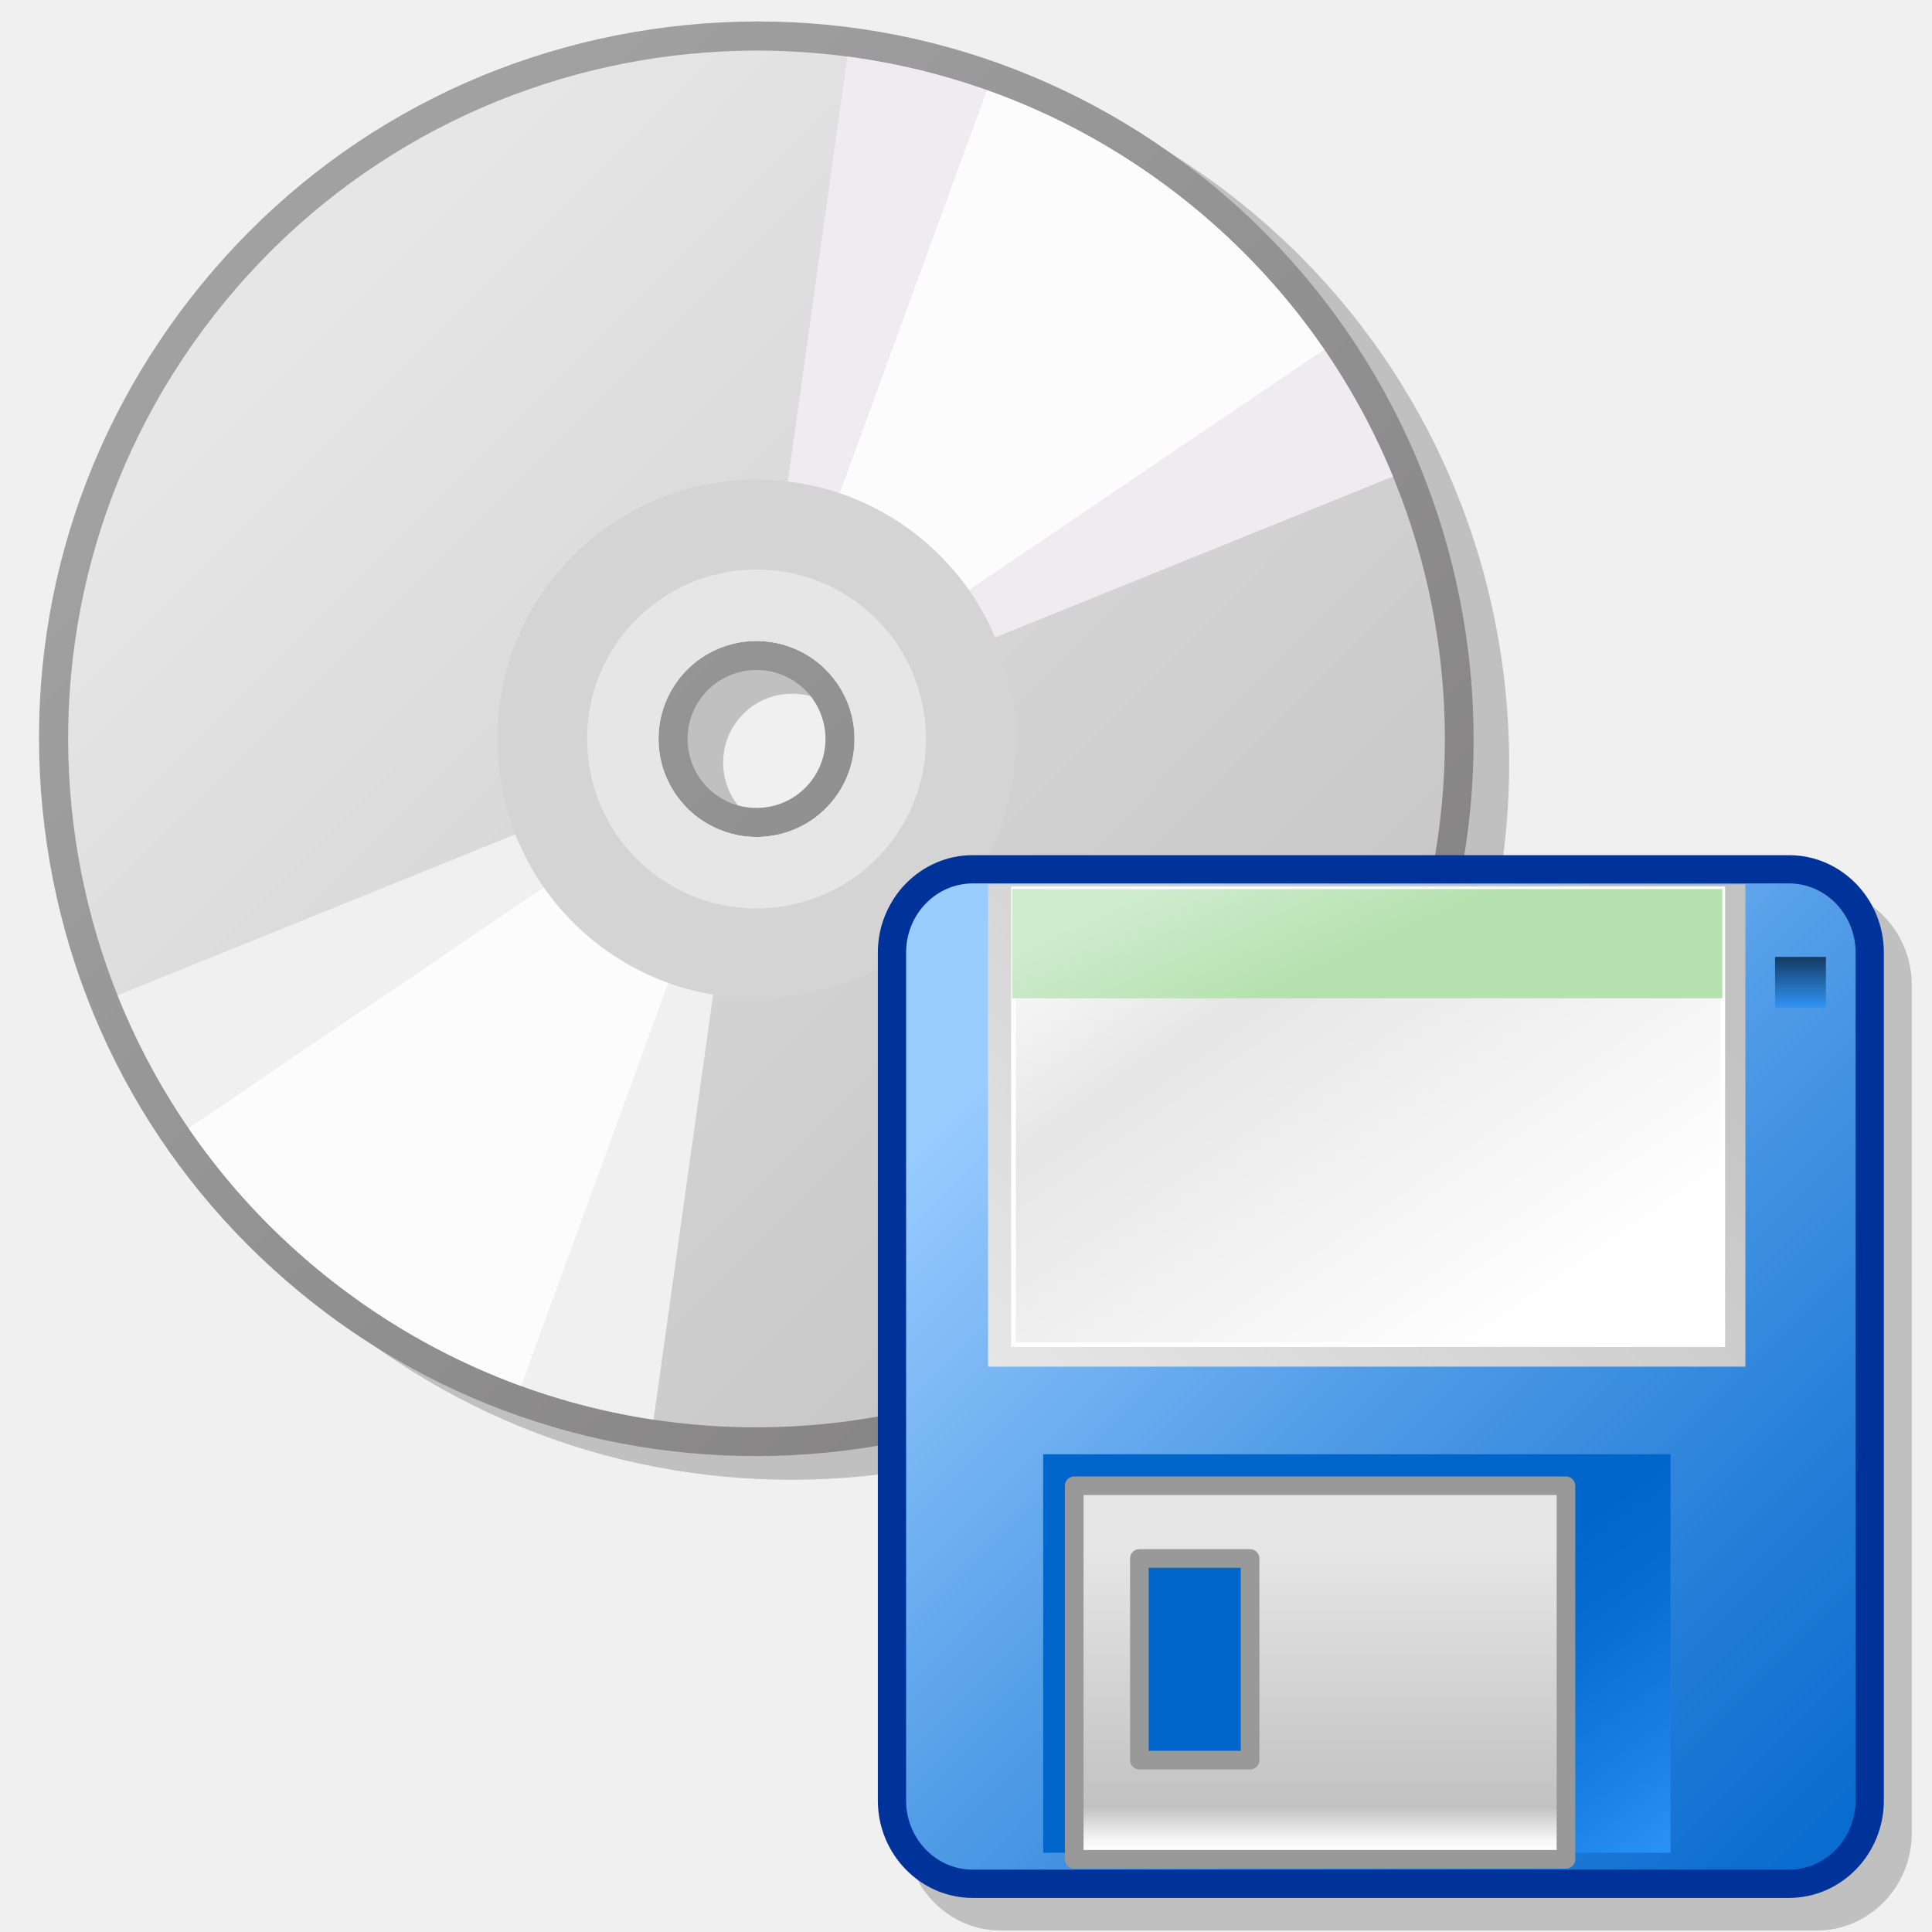
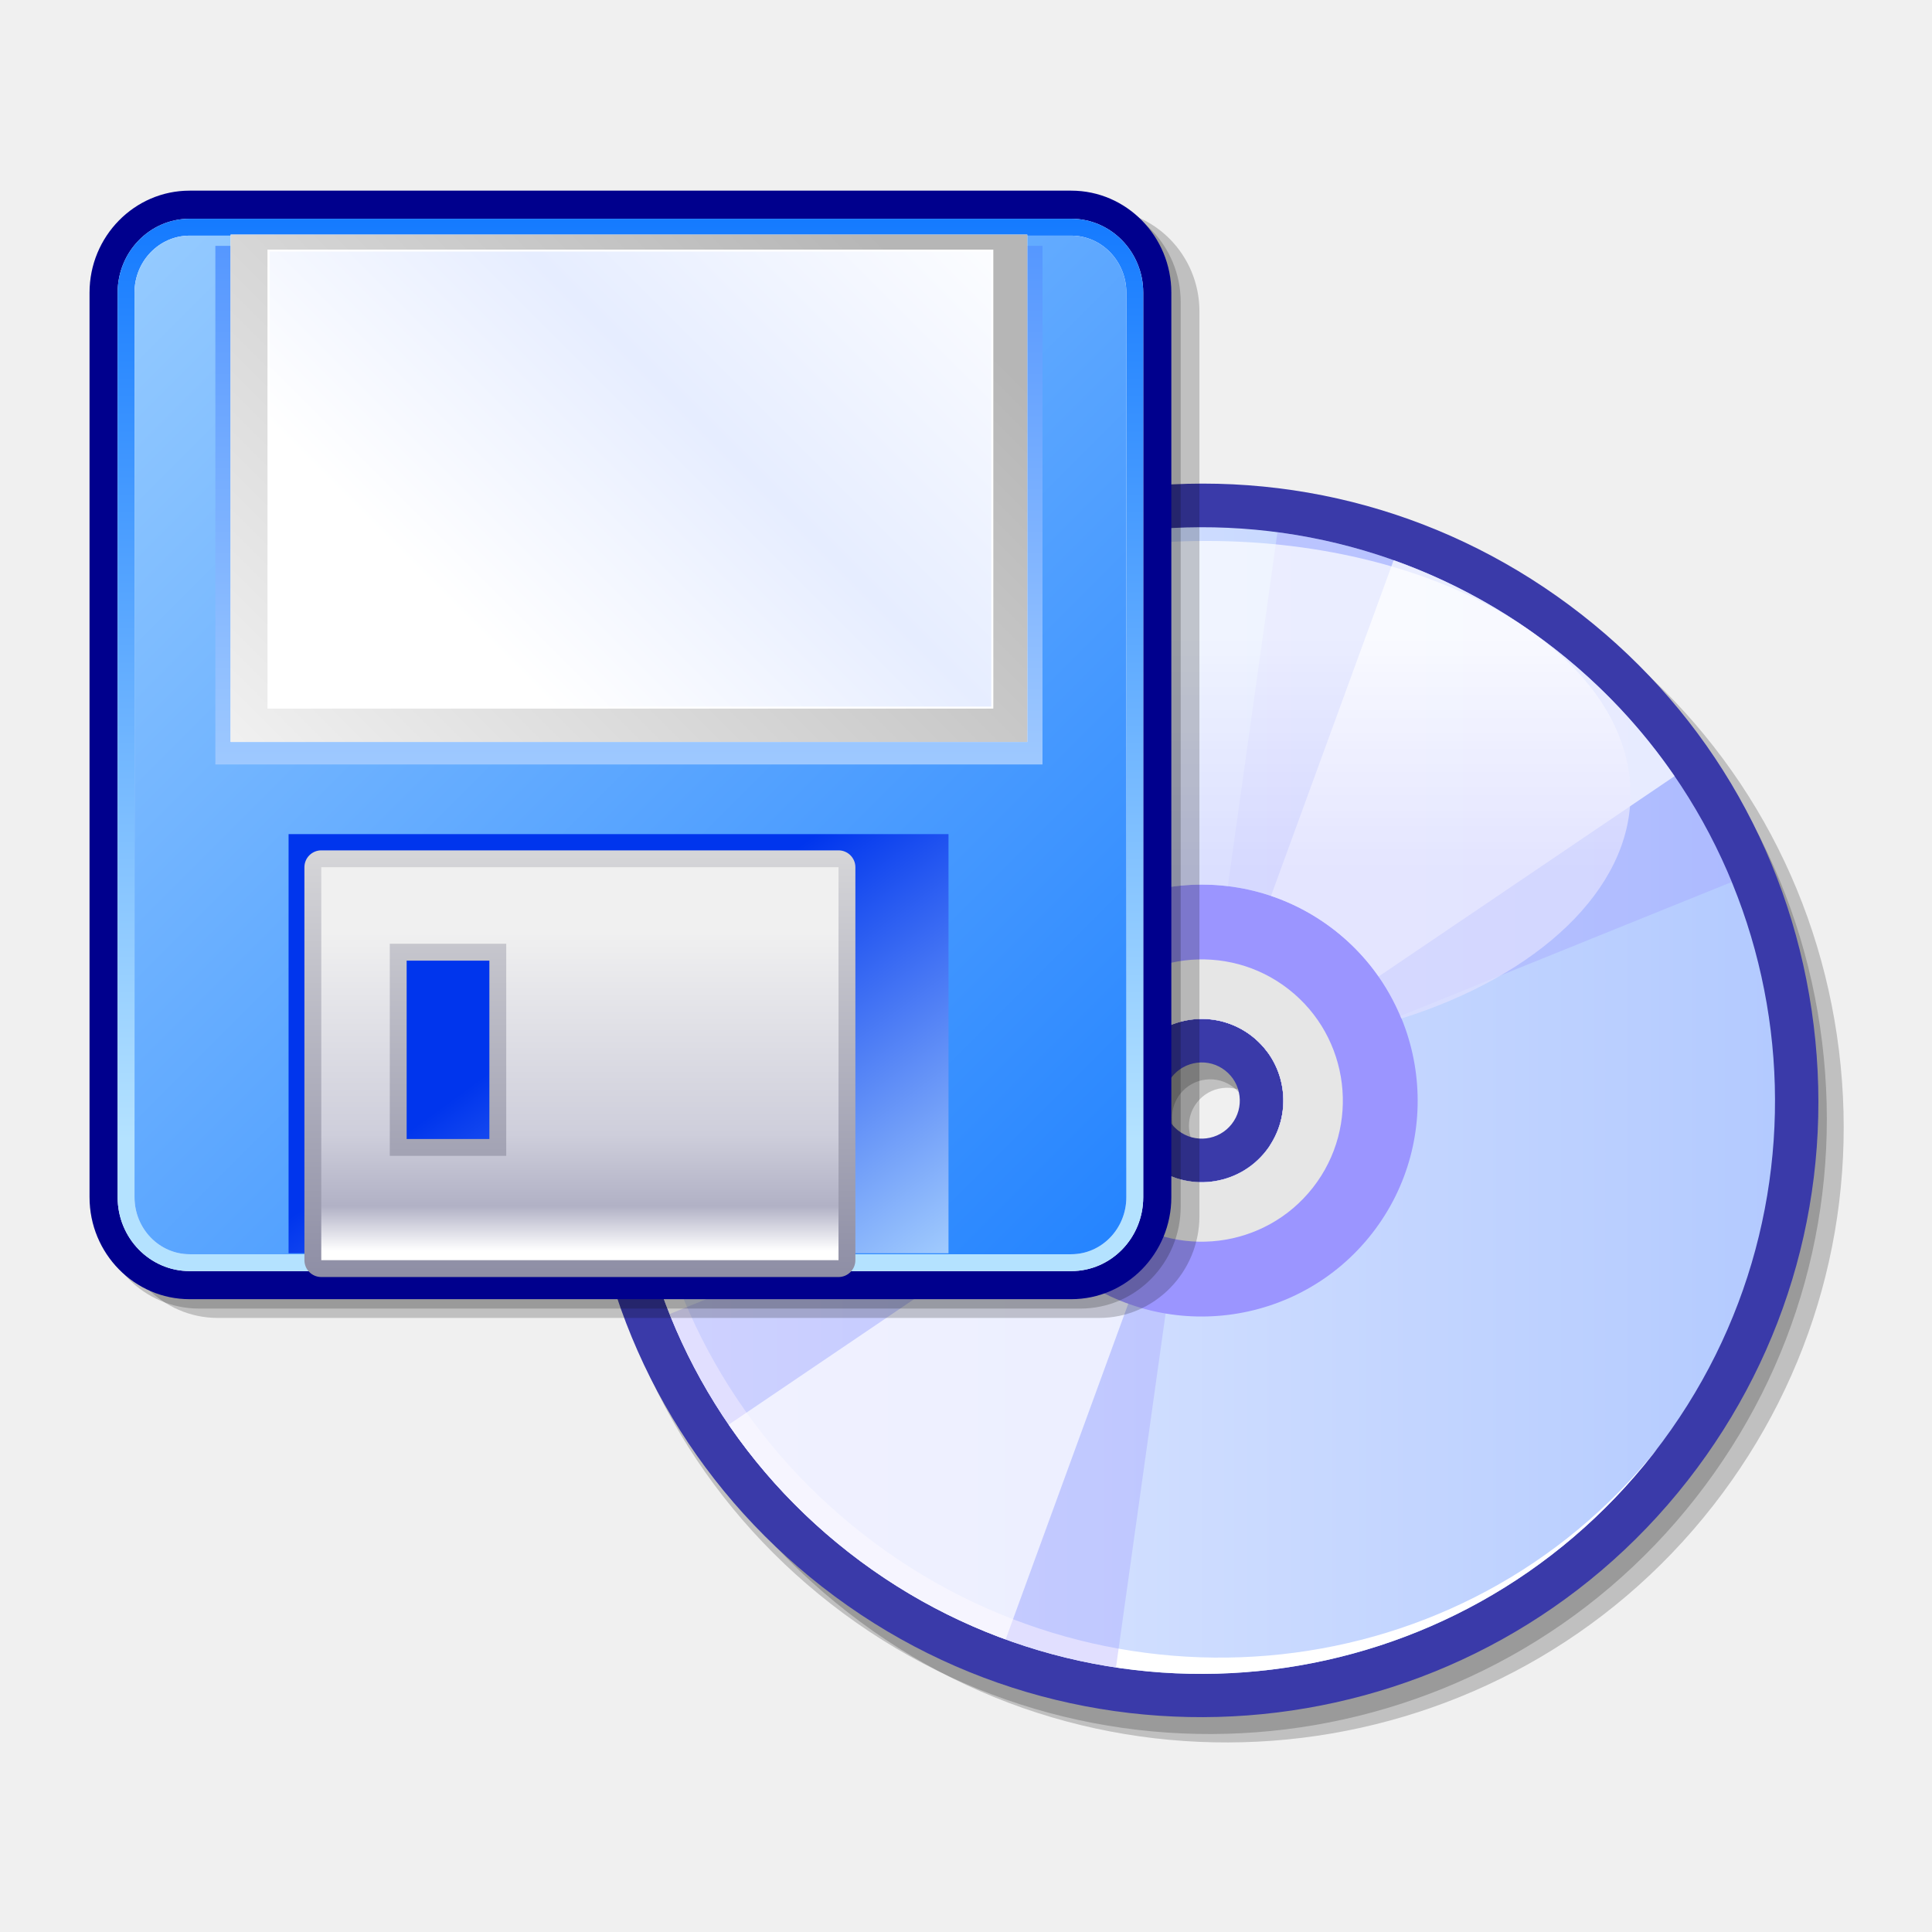
- <svg xmlns="http://www.w3.org/2000/svg" xmlns:xlink="http://www.w3.org/1999/xlink" version="1" x="0" y="0" width="60" height="60" viewBox="0 0 256 256" id="svg153">
-   <defs id="defs239">
-     <linearGradient x1="0" y1="0" x2="1" y2="0" id="linearGradient759" gradientUnits="objectBoundingBox" spreadMethod="pad">
-       <stop style="stop-color:#e6e6e6;stop-opacity:1;" offset="0" id="stop764" />
-       <stop style="stop-color:#c2c2c2;stop-opacity:1;" offset="0.859" id="stop763" />
-       <stop style="stop-color:#dbdbdb;stop-opacity:1;" offset="0.906" id="stop762" />
-       <stop style="stop-color:#f5f5f5;stop-opacity:1;" offset="0.965" id="stop761" />
-       <stop style="stop-color:#ffffff;stop-opacity:1;" offset="1" id="stop760" />
+ <svg xmlns="http://www.w3.org/2000/svg" width="48pt" height="48pt" viewBox="0 0 256 256" style="overflow:visible;enable-background:new 0 0 256 256" xml:space="preserve" id="svg4259">
+   <defs id="defs4382">
+     <linearGradient id="XMLID_1_" gradientUnits="userSpaceOnUse" x1="129" y1="11" x2="129" y2="245">
+       <stop offset="0" style="stop-color:#494949" id="stop4265" />
+       <stop offset="1" style="stop-color:#000000" id="stop4266" />
    </linearGradient>
-     <linearGradient x1="0" y1="0" x2="1" y2="0" id="linearGradient267" gradientUnits="objectBoundingBox" spreadMethod="pad">
-       <stop style="stop-color:#99ccff;stop-opacity:1;" offset="0" id="stop273" />
-       <stop style="stop-color:#88c1f9;stop-opacity:1;" offset="0.083" id="stop272" />
-       <stop style="stop-color:#4e9ae6;stop-opacity:1;" offset="0.397" id="stop271" />
-       <stop style="stop-color:#247ed8;stop-opacity:1;" offset="0.666" id="stop270" />
-       <stop style="stop-color:#0a6ccf;stop-opacity:1;" offset="0.875" id="stop269" />
-       <stop style="stop-color:#0066cc;stop-opacity:1;" offset="1" id="stop268" />
+     <linearGradient id="XMLID_2_" gradientUnits="userSpaceOnUse" x1="29.053" y1="29.053" x2="226.947" y2="226.947">
+       <stop offset="0" style="stop-color:#FFFFFF" id="stop4273" />
+       <stop offset="1" style="stop-color:#DADADA" id="stop4274" />
    </linearGradient>
-     <linearGradient x1="121.918" y1="185.75" x2="249.582" y2="185.75" id="linearGradient255" gradientUnits="userSpaceOnUse" spreadMethod="pad">
-       <stop style="stop-color:#ffff66;stop-opacity:1;" offset="0" id="stop256" />
-       <stop style="stop-color:#ffcc66;stop-opacity:1;" offset="1" id="stop257" />
-     </linearGradient>
-     <linearGradient x1="51.936" y1="51.824" x2="253.467" y2="252.75" id="XMLID_1_" gradientUnits="userSpaceOnUse" spreadMethod="pad">
-       <stop style="stop-color:#f0f0f0;stop-opacity:1;" offset="0" id="stop157" />
-       <stop style="stop-color:#bbd8f4;stop-opacity:1;" offset="0.218" id="stop158" />
-       <stop style="stop-color:#81bdf9;stop-opacity:1;" offset="0.486" id="stop159" />
-       <stop style="stop-color:#57a9fc;stop-opacity:1;" offset="0.715" id="stop160" />
-       <stop style="stop-color:#3d9dfe;stop-opacity:1;" offset="0.893" id="stop161" />
-       <stop style="stop-color:#3399ff;stop-opacity:1;" offset="1" id="stop162" />
-     </linearGradient>
-     <linearGradient x1="56.196" y1="54.866" x2="253.689" y2="251.766" id="XMLID_2_" xlink:href="#linearGradient267" gradientUnits="userSpaceOnUse" spreadMethod="pad" />
-     <linearGradient x1="179.336" y1="24.232" x2="61.986" y2="141.582" id="XMLID_3_" gradientUnits="userSpaceOnUse" spreadMethod="pad">
-       <stop style="stop-color:#c2c2c2;stop-opacity:1;" offset="0" id="stop181" />
-       <stop style="stop-color:#e6e6e6;stop-opacity:1;" offset="1" id="stop182" />
-     </linearGradient>
-     <linearGradient x1="160.686" y1="120.261" x2="81.712" y2="6.658" id="XMLID_4_" gradientUnits="userSpaceOnUse" spreadMethod="pad">
-       <stop style="stop-color:#ffffff;stop-opacity:1;" offset="0" id="stop188" />
-       <stop style="stop-color:#e6e6e6;stop-opacity:1;" offset="0.669" id="stop189" />
-       <stop style="stop-color:#ffffff;stop-opacity:1;" offset="1" id="stop190" />
-     </linearGradient>
-     <linearGradient x1="99.153" y1="152.325" x2="174.419" y2="255.512" id="XMLID_5_" gradientUnits="userSpaceOnUse" spreadMethod="pad">
-       <stop style="stop-color:#0066cc;stop-opacity:1;" offset="0.399" id="stop198" />
-       <stop style="stop-color:#076dd3;stop-opacity:1;" offset="0.556" id="stop199" />
-       <stop style="stop-color:#1a80e6;stop-opacity:1;" offset="0.782" id="stop200" />
-       <stop style="stop-color:#3399ff;stop-opacity:1;" offset="1" id="stop201" />
-     </linearGradient>
-     <linearGradient x1="221.17" y1="50.883" x2="221.17" y2="32.269" id="XMLID_7_" gradientUnits="userSpaceOnUse" spreadMethod="pad">
-       <stop style="stop-color:#3399ff;stop-opacity:1;" offset="0" id="stop223" />
-       <stop style="stop-color:#000000;stop-opacity:1;" offset="1" id="stop224" />
-     </linearGradient>
-     <linearGradient x1="128.855" y1="38.198" x2="115.907" y2="9.062" id="XMLID_8_" gradientUnits="userSpaceOnUse" spreadMethod="pad">
-       <stop style="stop-color:#b5e1ae;stop-opacity:1;" offset="0" id="stop230" />
-       <stop style="stop-color:#cfeccf;stop-opacity:1;" offset="1" id="stop231" />
-     </linearGradient>
-     <linearGradient x1="6.021" y1="129.577" x2="247.999" y2="129.577" id="linearGradient730" gradientUnits="userSpaceOnUse" spreadMethod="pad">
-       <stop style="stop-color:#a1a1a1;stop-opacity:1;" offset="0" id="stop731" />
-       <stop style="stop-color:#7d7b7c;stop-opacity:1;" offset="1" id="stop732" />
-     </linearGradient>
-     <linearGradient x1="10.942" y1="129.613" x2="243.151" y2="129.613" id="linearGradient734" gradientUnits="userSpaceOnUse" spreadMethod="pad">
-       <stop style="stop-color:#f0f0f0;stop-opacity:1;" offset="0" id="stop164" />
-       <stop style="stop-color:#d4d4d4;stop-opacity:1;" offset="1" id="stop165" />
-     </linearGradient>
-     <linearGradient x1="56.196" y1="54.866" x2="253.69" y2="251.766" id="linearGradient274" xlink:href="#linearGradient759" gradientUnits="userSpaceOnUse" gradientTransform="translate(5.650368e-6,3.099948e-6)" spreadMethod="pad" />
-     <linearGradient x1="51.936" y1="51.824" x2="253.467" y2="252.75" id="linearGradient765" xlink:href="#linearGradient730" gradientUnits="userSpaceOnUse" gradientTransform="translate(5.650368e-6,3.099948e-6)" spreadMethod="pad" />
  </defs>
-   <g style="font-size:12;stroke:#000000;" id="Layer_2">
-     <path d="M 256 256 L 0 256 L 0 0 L 256 0 L 256 256 z " style="fill:none;stroke:none;" id="path237" />
-   </g>
-   <g transform="matrix(0.785325,0,0,0.785325,-61.63664,-31.4031)" style="font-size:12;" id="g766">
-     <path d="M 118.256 13.475 C 86.166 17.426 57.535 33.638 37.637 59.123 C 17.74 84.608 8.958 116.315 12.908 148.405 C 16.859 180.496 33.07 209.126 58.554 229.023 C 111.164 270.098 187.382 260.715 228.457 208.107 C 269.531 155.497 260.147 79.278 207.538 38.203 C 182.054 18.306 150.347 9.524 118.256 13.475 z M 121.412 133.602 C 121.412 131.098 122.215 128.575 123.872 126.452 C 127.823 121.392 135.152 120.489 140.211 124.438 C 145.27 128.388 146.173 135.72 142.222 140.779 C 138.273 145.837 130.944 146.738 125.884 142.788 C 122.948 140.496 121.412 137.066 121.412 133.602 z " transform="translate(79.08279,35.05733)" style="opacity:0.2;" id="path729" />
-     <path d="M 112.256 9.475 C 80.166 13.426 51.535 29.638 31.637 55.123 C 11.74 80.608 2.958 112.315 6.908 144.405 C 10.859 176.496 27.07 205.126 52.554 225.023 C 105.164 266.098 181.382 256.715 222.457 204.107 C 263.531 151.497 254.147 75.278 201.538 34.203 C 176.054 14.306 144.347 5.524 112.256 9.475 z M 115.412 129.602 C 115.412 127.098 116.215 124.575 117.872 122.452 C 121.823 117.392 129.152 116.489 134.211 120.438 C 139.27 124.388 140.173 131.72 136.222 136.779 C 132.273 141.837 124.944 142.738 119.884 138.788 C 116.948 136.496 115.412 133.066 115.412 129.602 z " transform="translate(79.08279,35.05733)" style="fill:url(#linearGradient765);" id="path162" />
-     <path d="M 35.503 58.141 C -3.971 108.7 5.015 181.685 55.573 221.158 C 106.133 260.633 179.118 251.647 218.593 201.089 C 258.067 150.528 249.08 77.544 198.521 38.069 C 147.962 -1.405 74.978 7.582 35.503 58.141 z M 140.088 139.797 C 134.474 146.987 124.056 148.268 116.866 142.654 C 109.676 137.04 108.393 126.624 114.007 119.433 C 119.62 112.243 130.038 110.958 137.229 116.572 C 144.418 122.186 145.702 132.606 140.088 139.797 z " transform="translate(79.08279,35.05733)" style="fill:url(#linearGradient274);" id="path169" />
-     <path d="M 198.521 38.069 C 181.619 24.872 162.209 17.1 142.385 14.478 L 136.447 56.838 L 128.55 113.156 C 131.613 113.43 134.631 114.545 137.229 116.573 C 139.379 118.252 140.99 120.366 142.057 122.69 L 193.925 101.714 L 234.434 85.334 C 227.022 67.314 214.976 50.916 198.521 38.069 z " transform="translate(79.08279,35.05733)" style="fill:#efecf1;" id="path170" />
-     <path d="M 222.84 63.896 C 216.273 54.33 208.153 45.589 198.521 38.069 C 188.406 30.171 177.391 24.218 165.928 20.146 C 156.387 46.267 147.714 70.012 147.714 70.012 C 147.714 70.012 140.353 90.165 131.734 113.762 C 133.672 114.333 135.542 115.256 137.229 116.573 C 138.432 117.513 139.457 118.598 140.324 119.769 C 165.126 102.975 199.999 79.362 222.84 63.896 z " transform="translate(79.08279,35.05733)" style="opacity:0.82;fill:#ffffff;" id="path171" />
-     <path d="M 123.511 145.755 C 121.16 145.243 118.885 144.23 116.866 142.654 C 114.4 140.728 112.647 138.232 111.611 135.502 L 58.148 157.123 L 19.242 172.856 C 26.613 191.283 38.804 208.065 55.573 221.158 C 71.896 233.902 90.558 241.589 109.674 244.462 L 115.626 202 L 123.511 145.755 z " transform="translate(79.08279,35.05733)" style="fill:#f0f0f0;" id="path172" />
-     <path d="M 116.866 142.654 C 115.641 141.698 114.603 140.594 113.726 139.4 C 92.626 153.688 74.461 165.988 74.461 165.988 C 74.461 165.988 53.959 179.87 31.213 195.271 C 37.787 204.861 45.92 213.621 55.572 221.158 C 65.44 228.862 76.166 234.713 87.326 238.776 C 96.973 212.365 111.403 172.857 121.508 145.19 C 119.875 144.612 118.305 143.777 116.866 142.654 z " transform="translate(79.08279,35.05733)" style="opacity:0.82;fill:#ffffff;" id="path173" />
-     <path d="M 92.549 102.68 C 77.699 121.701 81.092 149.261 100.112 164.111 C 119.135 178.963 146.695 175.57 161.545 156.549 C 176.398 137.527 173.004 109.967 153.982 95.114 C 134.961 80.265 107.401 83.658 92.549 102.68 z M 140.088 139.797 C 134.474 146.987 124.056 148.268 116.866 142.654 C 109.676 137.04 108.393 126.624 114.007 119.433 C 119.62 112.243 130.038 110.958 137.229 116.572 C 144.418 122.186 145.702 132.606 140.088 139.797 z " transform="translate(79.08279,35.05733)" style="fill:#d4d4d4;" id="path174" />
-     <path d="M 104.499 112.01 C 94.791 124.443 97.01 142.455 109.442 152.162 C 121.877 161.87 139.889 159.653 149.596 147.22 C 159.304 134.785 157.087 116.774 144.652 107.065 C 132.219 97.358 114.207 99.576 104.499 112.01 z M 140.088 139.797 C 134.474 146.987 124.056 148.268 116.866 142.654 C 109.676 137.04 108.393 126.624 114.007 119.433 C 119.62 112.243 130.038 110.958 137.229 116.572 C 144.418 122.186 145.702 132.606 140.088 139.797 z " transform="translate(79.08279,35.05733)" style="fill:#e6e6e6;" id="path175" />
-   </g>
-   <g transform="matrix(0.61693,0,0,0.61693,102.1292,102.5172)" style="font-size:12;" id="g684">
-     <path d="M 49.381 24.5 C 38.143 24.5 29 33.891 29 45.434 L 29 227.53 C 29 239.074 38.143 248.465 49.381 248.465 L 224.694 248.465 C 235.932 248.465 245.075 239.074 245.075 227.53 L 245.075 45.434 C 245.075 33.891 235.932 24.5 224.694 24.5 L 49.381 24.5 L 49.381 24.5 z " style="opacity:0.2;" id="path155" />
-     <path d="M 233.006 220.316 C 233.006 228.645 226.426 235.395 218.311 235.395 L 38.302 235.395 C 30.186 235.395 23.607 228.645 23.607 220.316 L 23.607 35.612 C 23.607 27.286 30.186 20.535 38.302 20.535 L 218.311 20.535 C 226.426 20.535 233.006 27.286 233.006 35.612 L 233.006 220.316 L 233.006 220.316 z " style="fill:url(#XMLID_1_);" id="path166" />
-     <path d="M 43.381 17.5 C 32.143 17.5 23 26.891 23 38.434 L 23 220.53 C 23 232.074 32.143 241.465 43.381 241.465 L 218.694 241.465 C 229.932 241.465 239.075 232.074 239.075 220.53 L 239.075 38.434 C 239.075 26.891 229.932 17.5 218.694 17.5 L 43.381 17.5 L 43.381 17.5 z " style="fill:#003399;" id="path167" />
-     <path d="M 233.006 220.53 C 233.006 228.74 226.598 235.395 218.693 235.395 L 43.381 235.395 C 35.477 235.395 29.069 228.74 29.069 220.53 L 29.069 38.434 C 29.069 30.226 35.476 23.57 43.381 23.57 L 218.694 23.57 C 226.598 23.57 233.007 30.226 233.007 38.434 L 233.007 220.53 L 233.006 220.53 z " style="fill:url(#XMLID_2_);" id="path178" />
-     <path d="M 41.64 40.564 C 36.884 40.564 33.015 44.643 33.015 49.657 L 33.015 235.405 C 33.015 240.42 36.884 244.5 41.64 244.5 L 221.648 244.5 C 226.404 244.5 230.273 240.42 230.273 235.405 L 230.273 49.657 C 230.273 44.643 226.404 40.564 221.648 40.564 L 41.64 40.564 L 41.64 40.564 z " style="fill:none;" id="path179" />
-     <path d="M 203.332 23.771 L 46.671 23.771 L 46.671 127.358 L 209.334 127.358 L 209.334 23.771 L 203.332 23.771 z " style="fill:url(#XMLID_3_);" id="path186" />
-     <path d="M 204.479 122.629 L 52.133 122.629 L 52.133 24.735 L 204.478 24.735 L 204.478 122.629 L 204.479 122.629 z " style="fill:url(#XMLID_4_);stroke:#ffffff;" id="path196" />
-     <path d="M 193.25 231.755 L 58.507 231.755 L 58.507 146.174 L 193.25 146.174 L 193.25 231.755 z " style="fill:url(#XMLID_5_);" id="path205" />
-     <g style="stroke:#000000;" id="g206">
-       <g id="g207">
-         <linearGradient x1="117.988" y1="166.13" x2="117.988" y2="231.275" id="XMLID_6_" xlink:href="#linearGradient759" gradientUnits="userSpaceOnUse" spreadMethod="pad" />
-         <path d="M 65.183 152.94 L 65.183 233.169 L 170.793 233.169 L 170.793 152.94 L 65.183 152.94 z M 102.95 211.869 L 79.171 211.869 L 79.171 168.559 L 102.95 168.559 L 102.95 211.869 z " style="fill:url(#XMLID_6_);stroke:none;" id="path219" />
+   <path style="font-size:12;fill:none;" d="M256,256H0V0h256V256z" id="path4279" transform="translate(0,-7.629395e-6)" />
+   <g id="g4280" transform="matrix(1.32,0,0,1.32,-40.98629,-40.98341)" style="font-size:12;stroke:#000000;">
+     <g id="g4281">
+       <g style="opacity:0.2;" id="g4282">
+         <path style="stroke:none;" d="M146.657,82.607c-16.417,2.021-31.063,10.315-41.241,23.351s-14.672,29.257-12.651,45.673       c2.021,16.416,10.313,31.063,23.352,41.24c26.911,21.012,65.9,16.211,86.912-10.699c10.163-13.016,14.646-29.234,12.622-45.67       c-2.023-16.434-10.308-31.082-23.324-41.247C179.291,85.08,163.071,80.587,146.657,82.607 M151.868,147.08       c-0.933-0.729-1.468-1.832-1.468-3.021c0-0.859,0.279-1.67,0.809-2.348c0.629-0.803,1.534-1.316,2.55-1.441       c1.014-0.125,2.014,0.15,2.816,0.779c0.805,0.629,1.315,1.533,1.441,2.547c0.124,1.02-0.153,2.021-0.779,2.824       C155.938,148.08,153.531,148.377,151.868,147.08z" id="path4283" />
      </g>
-       <g id="g220">
-         <path d="M 65.183 152.94 L 65.183 233.169 L 170.793 233.169 L 170.793 152.94 L 65.183 152.94 z M 102.95 211.869 L 79.171 211.869 L 79.171 168.559 L 102.95 168.559 L 102.95 211.869 z " style="fill:none;stroke:#999999;stroke-width:4;stroke-linejoin:round;" id="path221" />
+       <g style="opacity:0.2;" id="g4284">
+         <path style="stroke:none;" d="M144.964,81.762c-16.417,2.019-31.063,10.313-41.241,23.349c-10.179,13.034-14.671,29.256-12.65,45.676       c2.021,16.412,10.313,31.059,23.351,41.238c26.912,21.012,65.9,16.211,86.913-10.699c10.162-13.016,14.645-29.234,12.62-45.672       c-2.021-16.434-10.306-31.081-23.322-41.244C177.597,84.232,161.378,79.741,144.964,81.762 M150.175,146.232       c-0.935-0.727-1.467-1.828-1.467-3.02c0-0.859,0.277-1.67,0.807-2.348c0.628-0.805,1.534-1.316,2.552-1.443       c1.013-0.125,2.014,0.152,2.814,0.781c0.808,0.629,1.317,1.533,1.44,2.547c0.128,1.018-0.152,2.02-0.779,2.824       C154.245,147.232,151.838,147.529,150.175,146.232z" id="path4285" />
      </g>
+       <path style="fill:#3A3AA9;stroke:none;" d="M144.117,80.067c-16.417,2.021-31.062,10.314-41.241,23.352c-10.179,13.035-14.671,29.255-12.65,45.673      c2.021,16.414,10.313,31.061,23.351,41.24c26.913,21.01,65.902,16.211,86.912-10.699c10.162-13.016,14.646-29.234,12.622-45.67      c-2.021-16.435-10.307-31.083-23.323-41.246C176.751,82.54,160.533,78.046,144.117,80.067 M149.327,144.539      c-0.932-0.729-1.466-1.83-1.466-3.02c0-0.857,0.277-1.672,0.807-2.346c0.628-0.807,1.534-1.318,2.552-1.445      c1.015-0.125,2.015,0.152,2.816,0.781c0.805,0.629,1.316,1.531,1.439,2.549c0.126,1.016-0.151,2.018-0.778,2.82      C153.399,145.541,150.992,145.838,149.327,144.539z" id="path4286" />
+       <linearGradient id="XMLID_3_" gradientUnits="userSpaceOnUse" x1="94.268" y1="141.525" x2="209.098" y2="141.525">
+         <stop offset="0" style="stop-color:#E6EDFF" id="stop4288" />
+         <stop offset="1" style="stop-color:#B3CAFF" id="stop4289" />
+       </linearGradient>
+       <path style="fill:url(#XMLID_3_);stroke:none;" d="M106.322,106.108c-19.56,25.052-15.106,61.218,9.944,80.779c25.055,19.559,61.217,15.109,80.775-9.945      c19.56-25.051,15.105-61.217-9.944-80.776C162.045,76.604,125.882,81.056,106.322,106.108 M158.145,146.57      c-2.784,3.566-7.944,4.199-11.509,1.418c-3.562-2.783-4.198-7.943-1.412-11.508c2.777-3.564,7.942-4.201,11.504-1.418      C160.289,137.842,160.928,143.008,158.145,146.57z" id="path4293" />
+       <path style="fill:#FFFFFF;stroke:none;" d="M158.855,145.658c2.726-3.49,2.043-8.598-1.518-11.379c-3.564-2.783-8.676-2.203-11.404,1.289      c-0.116,0.148-0.224,0.309-0.331,0.469c2.854-3.162,7.717-3.633,11.125-0.975c3.407,2.658,4.129,7.494,1.753,11.027      C158.607,145.947,158.736,145.809,158.855,145.658 M117.695,185.057c-24.898-19.438-29.762-54.873-11.006-79.405      c-0.122,0.152-0.246,0.302-0.367,0.456c-19.56,25.052-15.106,61.218,9.944,80.779c25.055,19.559,61.217,15.109,80.775-9.945      c0.12-0.154,0.237-0.313,0.356-0.465C178.146,200.623,142.594,204.498,117.695,185.057z" id="path4294" />
+       <path style="opacity:0.3;fill:#9B95FF;stroke:none;" d="M187.098,96.166c-8.376-6.541-17.994-10.392-27.816-11.691l-2.942,20.989l-3.91,27.906      c1.514,0.135,3.011,0.688,4.299,1.693c1.063,0.834,1.861,1.877,2.392,3.031l25.7-10.395l20.073-8.115      C201.221,110.654,195.251,102.529,187.098,96.166z" id="path4295" />
+       <path style="opacity:0.7;fill:#FFFFFF;stroke:none;" d="M199.146,108.961c-3.252-4.742-7.274-9.073-12.049-12.796c-5.013-3.916-10.471-6.865-16.151-8.884      c-4.728,12.941-9.022,24.709-9.022,24.709s-3.65,9.985-7.921,21.677c0.961,0.283,1.885,0.742,2.725,1.395      c0.594,0.467,1.101,1.002,1.53,1.582C170.549,128.326,187.83,116.625,199.146,108.961z" id="path4296" />
+       <path style="opacity:0.3;fill:#9B95FF;stroke:none;" d="M149.933,149.523c-1.168-0.254-2.296-0.754-3.297-1.535c-1.218-0.957-2.089-2.193-2.604-3.547      l-26.489,10.713l-19.278,7.799c3.652,9.131,9.691,17.445,18.002,23.934c8.089,6.314,17.334,10.125,26.808,11.547l2.95-21.039      L149.933,149.523z" id="path4297" />
+       <path style="opacity:0.7;fill:#FFFFFF;stroke:none;" d="M146.636,147.988c-0.603-0.477-1.12-1.021-1.553-1.615c-10.455,7.08-19.458,13.178-19.458,13.178      s-10.159,6.877-21.428,14.51c3.259,4.752,7.287,9.092,12.069,12.826c4.891,3.816,10.204,6.717,15.734,8.729      c4.78-13.086,11.93-32.662,16.939-46.371C148.128,148.955,147.351,148.543,146.636,147.988z" id="path4298" />
+       <path style="fill:#9B95FF;stroke:none;" d="M134.589,128.176c-7.358,9.425-5.677,23.083,3.748,30.443c9.426,7.361,23.081,5.678,30.438-3.748      c7.36-9.424,5.678-23.08-3.745-30.44C155.604,117.073,141.949,118.753,134.589,128.176 M158.145,146.57      c-2.784,3.566-7.944,4.199-11.509,1.418c-3.562-2.783-4.198-7.943-1.412-11.508c2.777-3.564,7.942-4.201,11.504-1.418      C160.289,137.842,160.928,143.008,158.145,146.57z" id="path4299" />
+       <path style="fill:#E6E6E6;stroke:none;" d="M140.511,132.803c-4.811,6.16-3.714,15.086,2.446,19.896c6.162,4.809,15.088,3.709,19.896-2.449      c4.81-6.16,3.712-15.088-2.451-19.9C154.244,125.541,145.321,126.639,140.511,132.803 M158.145,146.57      c-2.784,3.566-7.944,4.199-11.509,1.418c-3.562-2.783-4.198-7.943-1.412-11.508c2.777-3.564,7.942-4.201,11.504-1.418      C160.289,137.842,160.928,143.008,158.145,146.57z" id="path4300" />
+       <linearGradient id="XMLID_4_" gradientUnits="userSpaceOnUse" x1="152.153" y1="118.248" x2="152.153" y2="94.943">
+         <stop offset="0" style="stop-color:#E1E1FF" id="stop4302" />
+         <stop offset="1" style="stop-color:#FFFFFF" id="stop4303" />
+       </linearGradient>
+       <path style="opacity:0.7;fill:url(#XMLID_4_);stroke:none;" d="M152.153,85.35c-23.473,0-42.57,11.415-42.57,25.447c0,9.445,8.732,17.876,22.161,22.258      c0.722-1.705,1.653-3.352,2.845-4.878c7.36-9.423,21.015-11.104,30.44-3.745c3.074,2.404,5.311,5.483,6.693,8.862      c13.774-4.328,23.001-12.974,23.001-22.497C194.724,96.764,175.625,85.35,152.153,85.35z" id="path4307" />
    </g>
-     <path d="M 215.707 50.275 L 226.633 50.275 L 226.633 39.35 L 215.707 39.35 L 215.707 50.275 z " style="fill:url(#XMLID_7_);" id="path228" />
-     <path d="M 204.378 48.24 L 51.83 48.24 L 51.83 24.772 L 204.378 24.772 L 204.378 48.24 z " style="fill:url(#XMLID_8_);" id="path235" />
+     <g id="g4308">
+       <path style="opacity:0.2;stroke:none;" d="M52.906,52.067c-5.54,0-10.047,4.591-10.047,10.236v90.806c0,5.646,4.507,10.236,10.047,10.236h88.501      c5.539,0,10.046-4.59,10.046-10.236V62.303c0-5.645-4.507-10.236-10.046-10.236H52.906z" id="path4309" />
+       <path style="opacity:0.2;stroke:none;" d="M51.025,51.126c-5.54,0-10.047,4.592-10.047,10.235v90.806c0,5.646,4.507,10.238,10.047,10.238h88.501      c5.538,0,10.045-4.592,10.045-10.238V61.362c0-5.644-4.507-10.235-10.045-10.235H51.025z" id="path4310" />
+       <path style="fill:#00008D;stroke:none;" d="M50.084,50.186c-5.539,0-10.046,4.591-10.046,10.235v90.807c0,5.646,4.507,10.236,10.046,10.236h88.501      c5.539,0,10.046-4.59,10.046-10.236V60.421c0-5.645-4.507-10.235-10.046-10.235H50.084z" id="path4311" />
+       <path style="fill:#FFFFFF;stroke:none;" d="M145.81,151.229c0,4.098-3.236,7.414-7.225,7.414H50.084c-3.989,0-7.225-3.316-7.225-7.414V60.421      c0-4.094,3.235-7.414,7.225-7.414h88.501c3.988,0,7.225,3.32,7.225,7.414V151.229z" id="path4312" />
+       <linearGradient id="XMLID_5_" gradientUnits="userSpaceOnUse" x1="505.783" y1="2179.052" x2="505.783" y2="2736.409" gradientTransform="matrix(0.1875 0 0 -0.1875 -0.5 554)">
+         <stop offset="0" style="stop-color:#B4E2FF" id="stop4314" />
+         <stop offset="1" style="stop-color:#006DFF" id="stop4315" />
+       </linearGradient>
+       <path style="fill:url(#XMLID_5_);stroke:none;" d="M145.81,151.229c0,4.098-3.236,7.414-7.225,7.414H50.084c-3.989,0-7.225-3.316-7.225-7.414V60.421      c0-4.094,3.235-7.414,7.225-7.414h88.501c3.988,0,7.225,3.32,7.225,7.414V151.229z" id="path4319" />
+       <path style="fill:#FFFFFF;stroke:none;" d="M50.084,54.702c-3.05,0-5.531,2.565-5.531,5.719v90.807c0,3.154,2.481,5.723,5.531,5.723h88.501      c3.05,0,5.53-2.568,5.53-5.723V60.421c0-3.154-2.48-5.719-5.53-5.719H50.084z" id="path4320" />
+       <linearGradient id="XMLID_6_" gradientUnits="userSpaceOnUse" x1="45.424" y1="56.916" x2="176.266" y2="187.758">
+         <stop offset="0" style="stop-color:#94CAFF" id="stop4322" />
+         <stop offset="1" style="stop-color:#006DFF" id="stop4323" />
+       </linearGradient>
+       <path style="fill:url(#XMLID_6_);stroke:none;" d="M50.084,54.702c-3.05,0-5.531,2.565-5.531,5.719v90.807c0,3.154,2.481,5.723,5.531,5.723h88.501      c3.05,0,5.53-2.568,5.53-5.723V60.421c0-3.154-2.48-5.719-5.53-5.719H50.084z" id="path4327" />
+       <linearGradient id="XMLID_7_" gradientUnits="userSpaceOnUse" x1="94.184" y1="41.658" x2="94.184" y2="138.733">
+         <stop offset="0" style="stop-color:#428AFF" id="stop4329" />
+         <stop offset="1" style="stop-color:#C9E6FF" id="stop4330" />
+       </linearGradient>
+       <path style="fill:url(#XMLID_7_);stroke:none;" d="M133.684,55.729c0,0-78.818,0-81.015,0c0,2.118,0,49.938,0,52.057c2.17,0,80.862,0,83.03,0      c0-2.118,0-49.938,0-52.057C134.771,55.729,133.684,55.729,133.684,55.729z" id="path4334" />
+       <path style="fill:#FFFFFF;stroke:none;" d="M131.22,54.599H54.2v50.928h79.97V54.599H131.22z" id="path4335" />
+       <linearGradient id="XMLID_8_" gradientUnits="userSpaceOnUse" x1="639.586" y1="2662.262" x2="331.888" y2="2354.564" gradientTransform="matrix(0.1875 0 0 -0.1875 -0.5 554)">
+         <stop offset="0" style="stop-color:#B6B6B6" id="stop4337" />
+         <stop offset="1" style="stop-color:#F0F0F0" id="stop4338" />
+       </linearGradient>
+       <path style="fill:url(#XMLID_8_);stroke:none;" d="M131.22,54.599H54.2v50.928h79.97V54.599H131.22z" id="path4342" />
+       <path style="fill:#FFFFFF;stroke:#FFFFFF;stroke-width:0.188;" d="M58.013,56.201c0,2.102,0,43.772,0,45.872c2.157,0,70.487,0,72.643,0c0-2.1,0-43.77,0-45.872      C128.5,56.201,60.17,56.201,58.013,56.201z" id="path4343" />
+       <linearGradient id="XMLID_9_" gradientUnits="userSpaceOnUse" x1="127.571" y1="45.9" x2="78.844" y2="94.627">
+         <stop offset="0" style="stop-color:#FFFFFF" id="stop4345" />
+         <stop offset="0.551" style="stop-color:#E6EDFF" id="stop4346" />
+         <stop offset="1" style="stop-color:#FFFFFF" id="stop4347" />
+       </linearGradient>
+       <path style="fill:url(#XMLID_9_);stroke:#FFFFFF;stroke-width:0.188;" d="M58.013,56.201c0,2.102,0,43.772,0,45.872c2.157,0,70.487,0,72.643,0c0-2.1,0-43.77,0-45.872      C128.5,56.201,60.17,56.201,58.013,56.201z" id="path4353" />
+       <linearGradient id="XMLID_10_" gradientUnits="userSpaceOnUse" x1="429.342" y1="2326.382" x2="626.694" y2="2055.823" gradientTransform="matrix(0.1875 0 0 -0.1875 -0.5 554)">
+         <stop offset="0.27" style="stop-color:#0035ED" id="stop4355" />
+         <stop offset="1" style="stop-color:#B0D9FF" id="stop4356" />
+       </linearGradient>
+       <path style="fill:url(#XMLID_10_);stroke:none;" d="M126.264,156.854H60.019V114.78h66.245V156.854z" id="path4360" />
+       <linearGradient id="XMLID_11_" gradientUnits="userSpaceOnUse" x1="89.262" y1="110.893" x2="89.262" y2="169.405">
+         <stop offset="0" style="stop-color:#DFDFDF" id="stop4362" />
+         <stop offset="1" style="stop-color:#7D7D99" id="stop4363" />
+       </linearGradient>
+       <path style="fill:url(#XMLID_11_);stroke:none;" d="M63.301,116.41c-0.936,0-1.693,0.759-1.693,1.693v39.444c0,0.936,0.758,1.693,1.693,1.693h51.922      c0.935,0,1.693-0.758,1.693-1.693v-39.444c0-0.935-0.759-1.693-1.693-1.693H63.301 M80.176,127.478c0,2.622,0,15.284,0,17.907      c-2.058,0-6.247,0-8.305,0c0-2.623,0-15.285,0-17.907C73.929,127.478,78.118,127.478,80.176,127.478z" id="path4367" />
+       <linearGradient id="XMLID_12_" gradientUnits="userSpaceOnUse" x1="478.728" y1="2290.199" x2="478.728" y2="2119.381" gradientTransform="matrix(0.1875 0 0 -0.1875 -0.5 554)">
+         <stop offset="0" style="stop-color:#F0F0F0" id="stop4369" />
+         <stop offset="0.635" style="stop-color:#CECEDB" id="stop4370" />
+         <stop offset="0.86" style="stop-color:#B1B1C5" id="stop4371" />
+         <stop offset="1" style="stop-color:#FFFFFF" id="stop4372" />
+       </linearGradient>
+       <path style="fill:url(#XMLID_12_);stroke:none;" d="M63.301,118.103v39.444h51.922v-39.444H63.301 M81.868,147.076h-11.69v-21.292h11.69V147.076z" id="path4380" />
+     </g>
  </g>
</svg>
